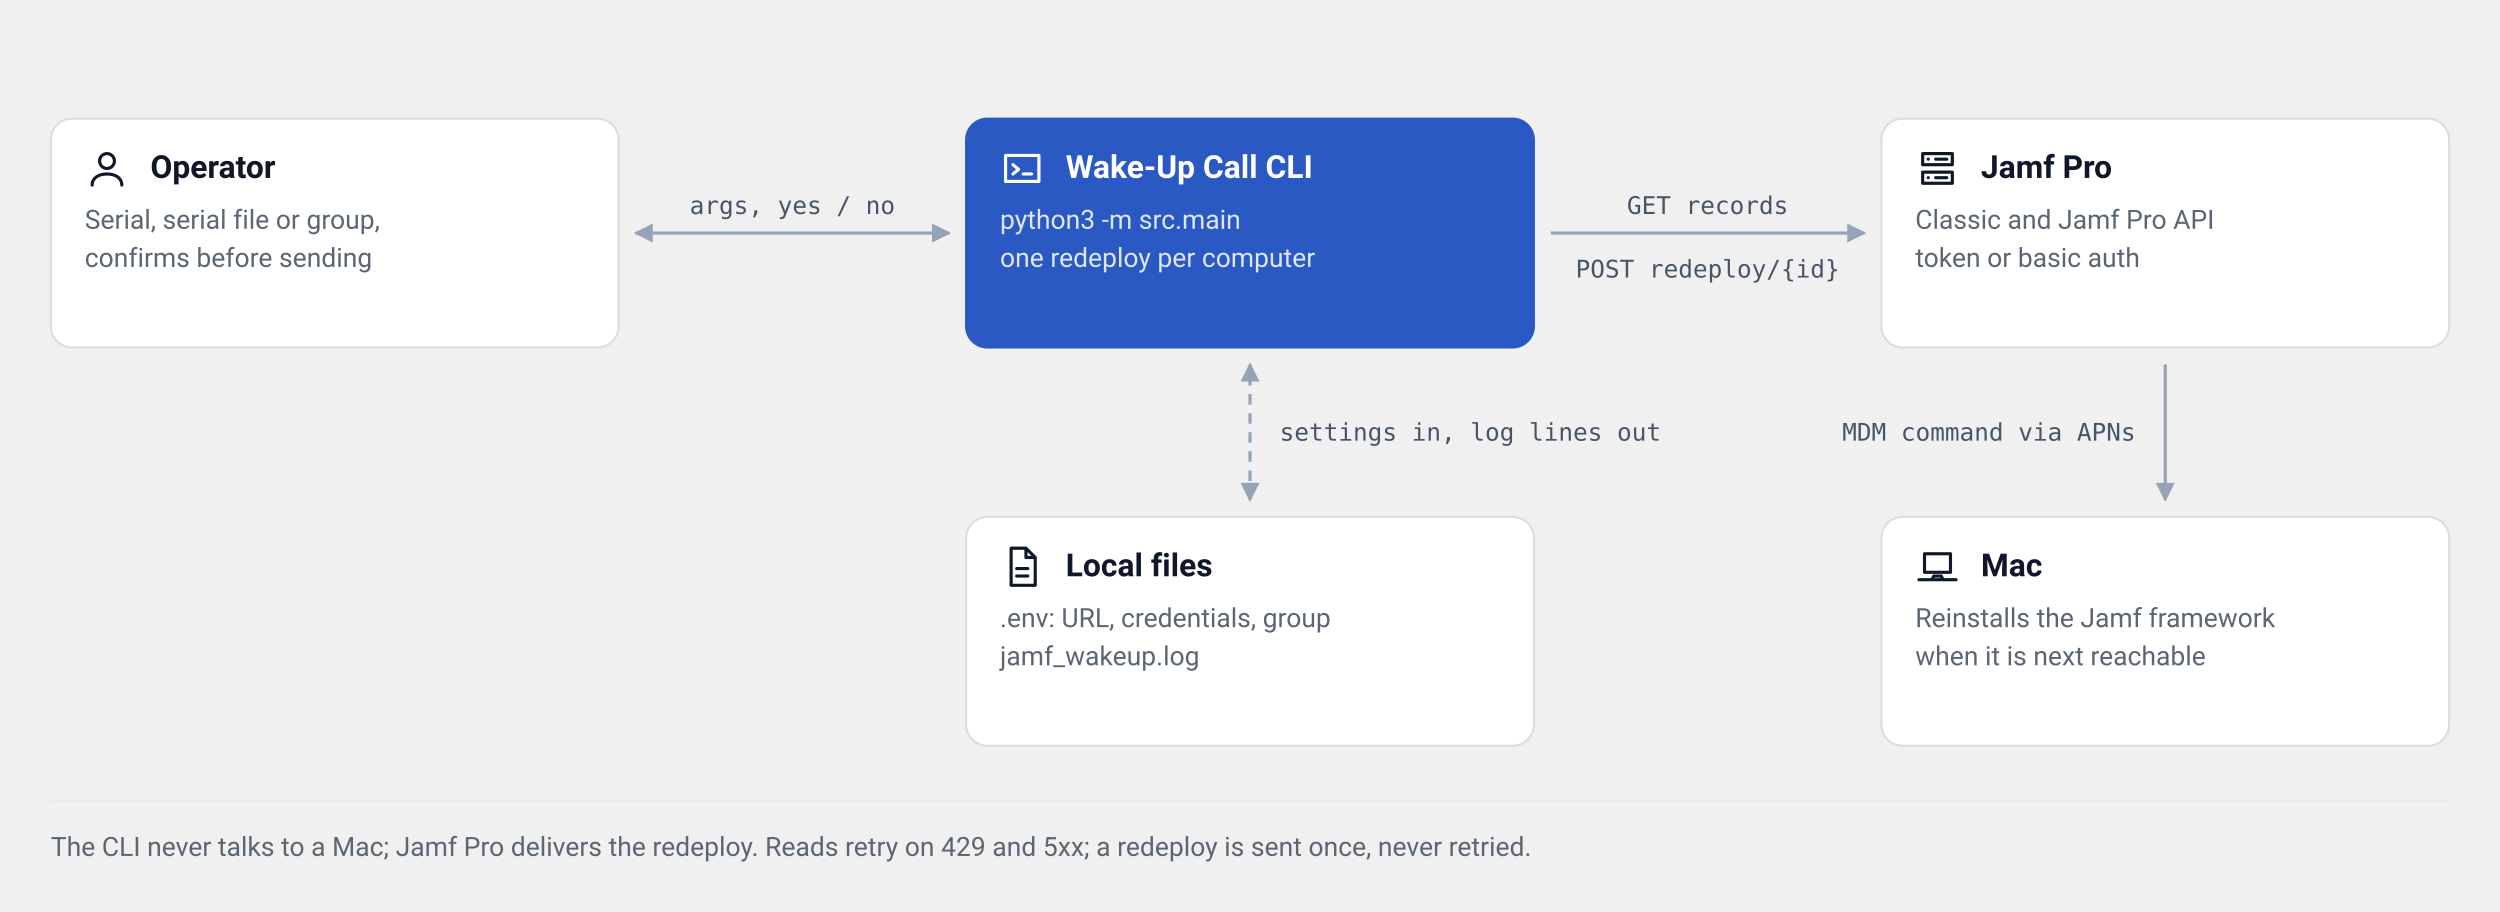
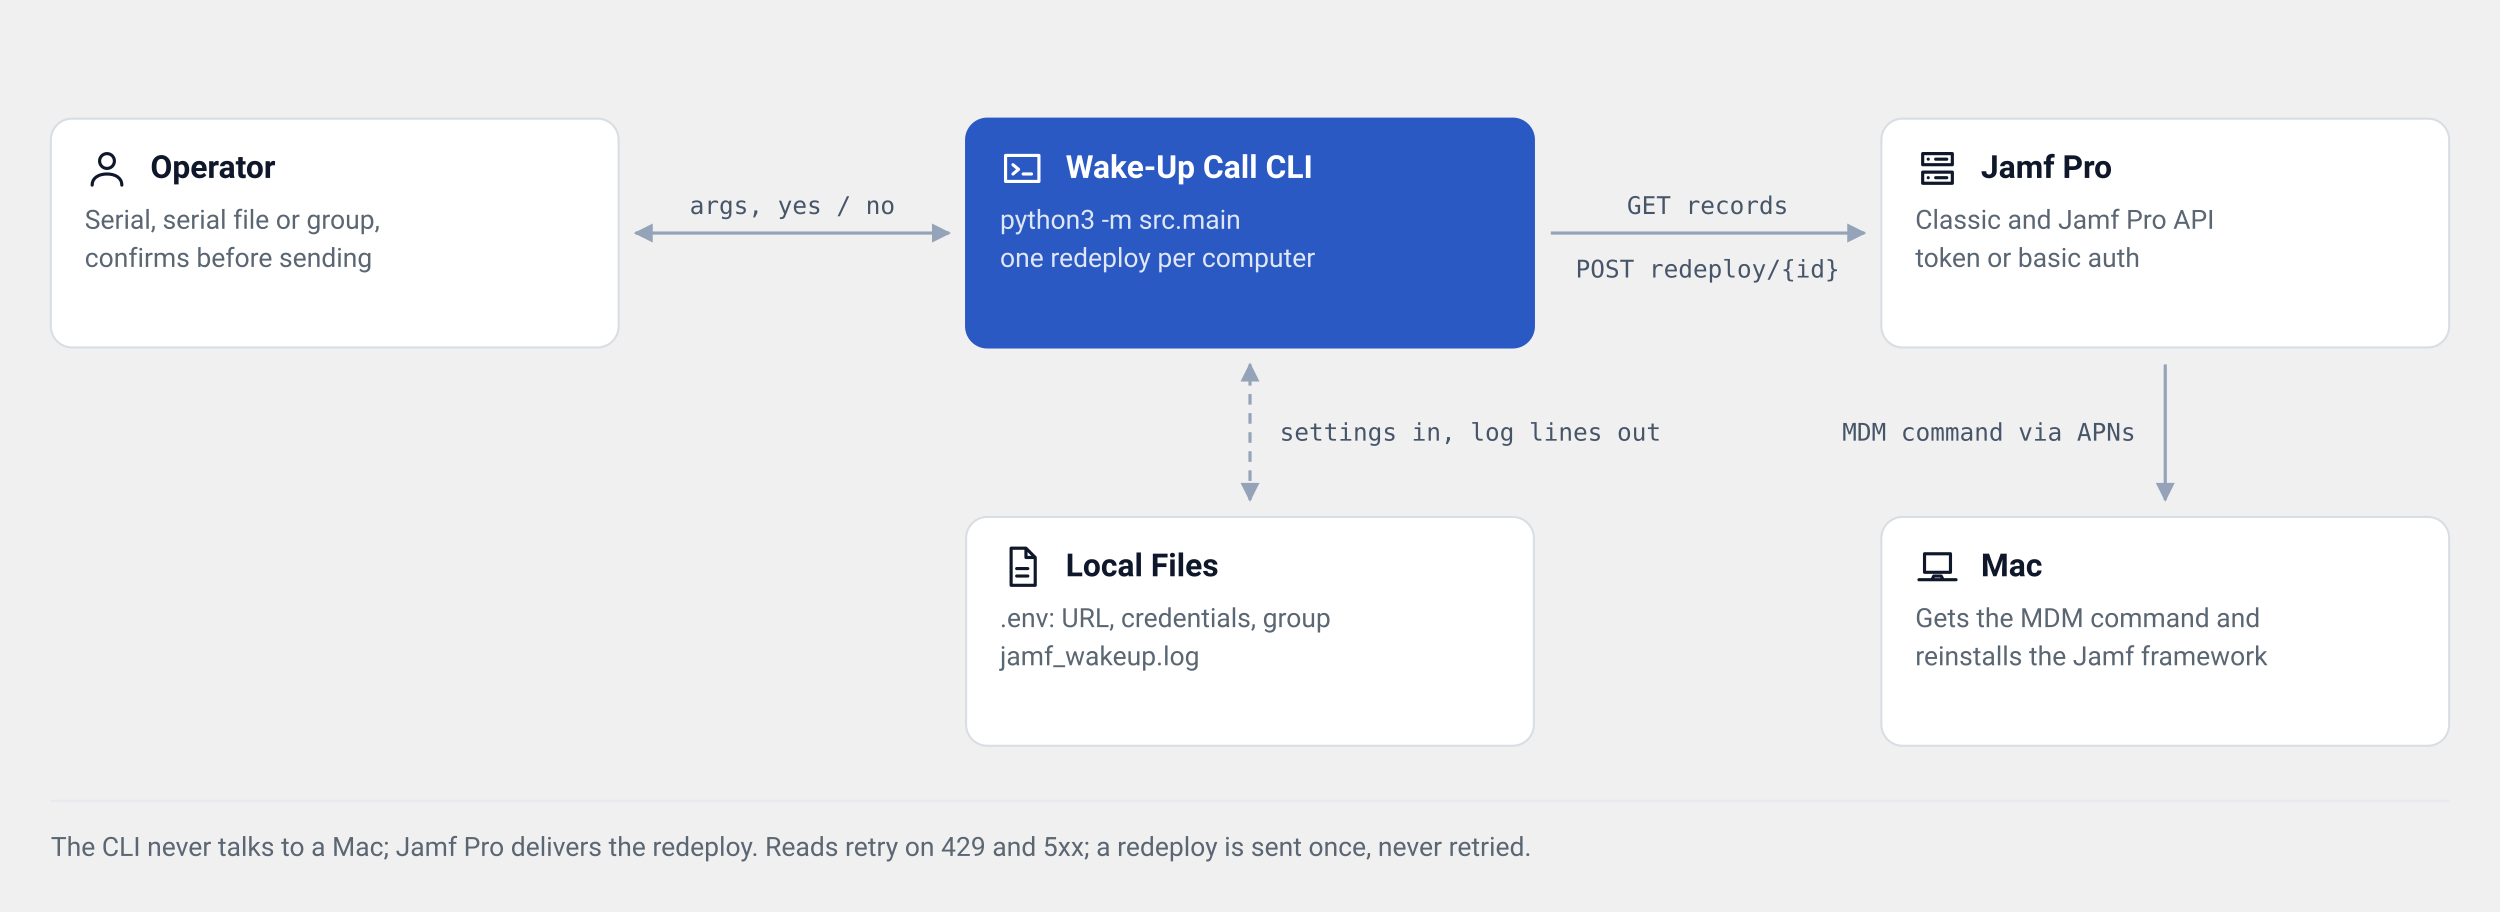
<svg xmlns="http://www.w3.org/2000/svg" viewBox="0 0 1180 430" width="1180" height="430" role="img" aria-label="The operator runs the wake-up CLI with a serial, a serial file or a dynamic group. The CLI reads its settings from .env, reads computer records from Jamf Pro and posts one management-framework redeploy per computer. Jamf Pro sends the MDM command to the Mac over APNs. The CLI never talks to a Mac.">
  <defs>
    <marker id="a" viewBox="0 0 10 10" refX="9" refY="5" markerWidth="6" markerHeight="6" orient="auto-start-reverse">
      <path d="M0 0 10 5 0 10z" fill="#94a3b8" />
    </marker>
    <marker id="b" viewBox="0 0 10 10" refX="1" refY="5" markerWidth="6" markerHeight="6" orient="auto">
      <path d="M10 0 0 5 10 10z" fill="#94a3b8" />
    </marker>
  </defs>
  <rect x="24" y="56" width="268" height="108" rx="10" fill="#ffffff" stroke="#d8dee4" stroke-width="1" />
  <g transform="translate(40.0,69.0) scale(0.875)" fill="none" stroke="#0f172a" stroke-width="1.7" stroke-linecap="round" stroke-linejoin="round">
    <path d="M12 12a4 4 0 1 0 0-8 4 4 0 0 0 0 8z M4 21c0-4 3.6-6 8-6s8 2 8 6" />
  </g>
  <text x="71.0" y="84.0" font-family="system-ui,-apple-system,'Segoe UI',Roboto,Helvetica,Arial,sans-serif" font-size="15" fill="#0f172a" text-anchor="start" font-weight="600">Operator</text>
  <text x="40.0" y="108.0" font-family="system-ui,-apple-system,'Segoe UI',Roboto,Helvetica,Arial,sans-serif" font-size="12.5" fill="#5b6673" text-anchor="start">Serial, serial file or group,</text>
  <text x="40.0" y="126.0" font-family="system-ui,-apple-system,'Segoe UI',Roboto,Helvetica,Arial,sans-serif" font-size="12.5" fill="#5b6673" text-anchor="start">confirms before sending</text>
  <rect x="456" y="56" width="268" height="108" rx="10" fill="#2b59c3" stroke="#2b59c3" stroke-width="1" />
  <g transform="translate(472.0,69.0) scale(0.875)" fill="none" stroke="#ffffff" stroke-width="1.7" stroke-linecap="round" stroke-linejoin="round">
    <path d="M3 5h18v14H3z M7 10l3 2.5L7 15 M12.5 15h4.5" />
  </g>
  <text x="503.0" y="84.0" font-family="system-ui,-apple-system,'Segoe UI',Roboto,Helvetica,Arial,sans-serif" font-size="15" fill="#ffffff" text-anchor="start" font-weight="600">Wake-Up Call CLI</text>
  <text x="472.0" y="108.0" font-family="system-ui,-apple-system,'Segoe UI',Roboto,Helvetica,Arial,sans-serif" font-size="12.5" fill="#ffffff" text-anchor="start" opacity="0.85">python3 -m src.main</text>
  <text x="472.0" y="126.0" font-family="system-ui,-apple-system,'Segoe UI',Roboto,Helvetica,Arial,sans-serif" font-size="12.5" fill="#ffffff" text-anchor="start" opacity="0.85">one redeploy per computer</text>
  <rect x="888" y="56" width="268" height="108" rx="10" fill="#ffffff" stroke="#d8dee4" stroke-width="1" />
  <g transform="translate(904.0,69.0) scale(0.875)" fill="none" stroke="#0f172a" stroke-width="1.7" stroke-linecap="round" stroke-linejoin="round">
    <path d="M4 4h16v6H4z M4 14h16v6H4z M7 7h.01 M7 17h.01 M11 7h6 M11 17h6" />
  </g>
  <text x="935.0" y="84.0" font-family="system-ui,-apple-system,'Segoe UI',Roboto,Helvetica,Arial,sans-serif" font-size="15" fill="#0f172a" text-anchor="start" font-weight="600">Jamf Pro</text>
  <text x="904.0" y="108.0" font-family="system-ui,-apple-system,'Segoe UI',Roboto,Helvetica,Arial,sans-serif" font-size="12.5" fill="#5b6673" text-anchor="start">Classic and Jamf Pro API</text>
  <text x="904.0" y="126.0" font-family="system-ui,-apple-system,'Segoe UI',Roboto,Helvetica,Arial,sans-serif" font-size="12.5" fill="#5b6673" text-anchor="start">token or basic auth</text>
  <rect x="456" y="244" width="268" height="108" rx="10" fill="#ffffff" stroke="#d8dee4" stroke-width="1" />
  <g transform="translate(472.0,257.0) scale(0.875)" fill="none" stroke="#0f172a" stroke-width="1.7" stroke-linecap="round" stroke-linejoin="round">
    <path d="M6 2h8l5 5v15H6z M14 2v5h5 M9 13h6 M9 17h6" />
  </g>
-   <text x="503.0" y="272.0" font-family="system-ui,-apple-system,'Segoe UI',Roboto,Helvetica,Arial,sans-serif" font-size="15" fill="#0f172a" text-anchor="start" font-weight="600">Local files</text>
+   <text x="503.0" y="272.0" font-family="system-ui,-apple-system,'Segoe UI',Roboto,Helvetica,Arial,sans-serif" font-size="15" fill="#0f172a" text-anchor="start" font-weight="600">Local Files</text>
  <text x="472.0" y="296.0" font-family="system-ui,-apple-system,'Segoe UI',Roboto,Helvetica,Arial,sans-serif" font-size="12.5" fill="#5b6673" text-anchor="start">.env: URL, credentials, group</text>
  <text x="472.0" y="314.0" font-family="system-ui,-apple-system,'Segoe UI',Roboto,Helvetica,Arial,sans-serif" font-size="12.5" fill="#5b6673" text-anchor="start">jamf_wakeup.log</text>
  <rect x="888" y="244" width="268" height="108" rx="10" fill="#ffffff" stroke="#d8dee4" stroke-width="1" />
  <g transform="translate(904.0,257.0) scale(0.875)" fill="none" stroke="#0f172a" stroke-width="1.7" stroke-linecap="round" stroke-linejoin="round">
    <path d="M5 5h14v10H5z M2 19h20 M9 19l1-2h4l1 2" />
  </g>
  <text x="935.0" y="272.0" font-family="system-ui,-apple-system,'Segoe UI',Roboto,Helvetica,Arial,sans-serif" font-size="15" fill="#0f172a" text-anchor="start" font-weight="600">Mac</text>
-   <text x="904.0" y="296.0" font-family="system-ui,-apple-system,'Segoe UI',Roboto,Helvetica,Arial,sans-serif" font-size="12.5" fill="#5b6673" text-anchor="start">Reinstalls the Jamf framework</text>
-   <text x="904.0" y="314.0" font-family="system-ui,-apple-system,'Segoe UI',Roboto,Helvetica,Arial,sans-serif" font-size="12.5" fill="#5b6673" text-anchor="start">when it is next reachable</text>
+   <text x="904.0" y="296.0" font-family="system-ui,-apple-system,'Segoe UI',Roboto,Helvetica,Arial,sans-serif" font-size="12.5" fill="#5b6673" text-anchor="start">Gets the MDM command and</text>
+   <text x="904.0" y="314.0" font-family="system-ui,-apple-system,'Segoe UI',Roboto,Helvetica,Arial,sans-serif" font-size="12.5" fill="#5b6673" text-anchor="start">reinstalls the Jamf framework</text>
  <polyline points="300,110.0 448,110.0" fill="none" stroke="#94a3b8" stroke-width="1.5" marker-end="url(#a)" marker-start="url(#b)" />
  <text x="374.0" y="101.0" font-family="ui-monospace,SFMono-Regular,'SF Mono',Menlo,Consolas,monospace" font-size="11.5" fill="#475569" text-anchor="middle">args, yes / no</text>
  <polyline points="732,110.0 880,110.0" fill="none" stroke="#94a3b8" stroke-width="1.5" marker-end="url(#a)" />
  <text x="806.0" y="101.0" font-family="ui-monospace,SFMono-Regular,'SF Mono',Menlo,Consolas,monospace" font-size="11.5" fill="#475569" text-anchor="middle">GET records</text>
  <text x="806.0" y="131.0" font-family="ui-monospace,SFMono-Regular,'SF Mono',Menlo,Consolas,monospace" font-size="11.5" fill="#475569" text-anchor="middle">POST redeploy/{id}</text>
  <polyline points="590.0,236 590.0,172" fill="none" stroke="#94a3b8" stroke-width="1.5" stroke-dasharray="5 4" marker-end="url(#a)" marker-start="url(#b)" />
  <text x="604.0" y="208.0" font-family="ui-monospace,SFMono-Regular,'SF Mono',Menlo,Consolas,monospace" font-size="11.5" fill="#475569" text-anchor="start">settings in, log lines out</text>
  <polyline points="1022.0,172 1022.0,236" fill="none" stroke="#94a3b8" stroke-width="1.5" marker-end="url(#a)" />
  <text x="1008.0" y="208.0" font-family="ui-monospace,SFMono-Regular,'SF Mono',Menlo,Consolas,monospace" font-size="11.5" fill="#475569" text-anchor="end">MDM command via APNs</text>
  <line x1="24" y1="378" x2="1156" y2="378" stroke="#e6e9ee" stroke-width="1" />
  <text x="24.0" y="404.0" font-family="system-ui,-apple-system,'Segoe UI',Roboto,Helvetica,Arial,sans-serif" font-size="12.5" fill="#5b6673" text-anchor="start">The CLI never talks to a Mac; Jamf Pro delivers the redeploy. Reads retry on 429 and 5xx; a redeploy is sent once, never retried.</text>
</svg>
